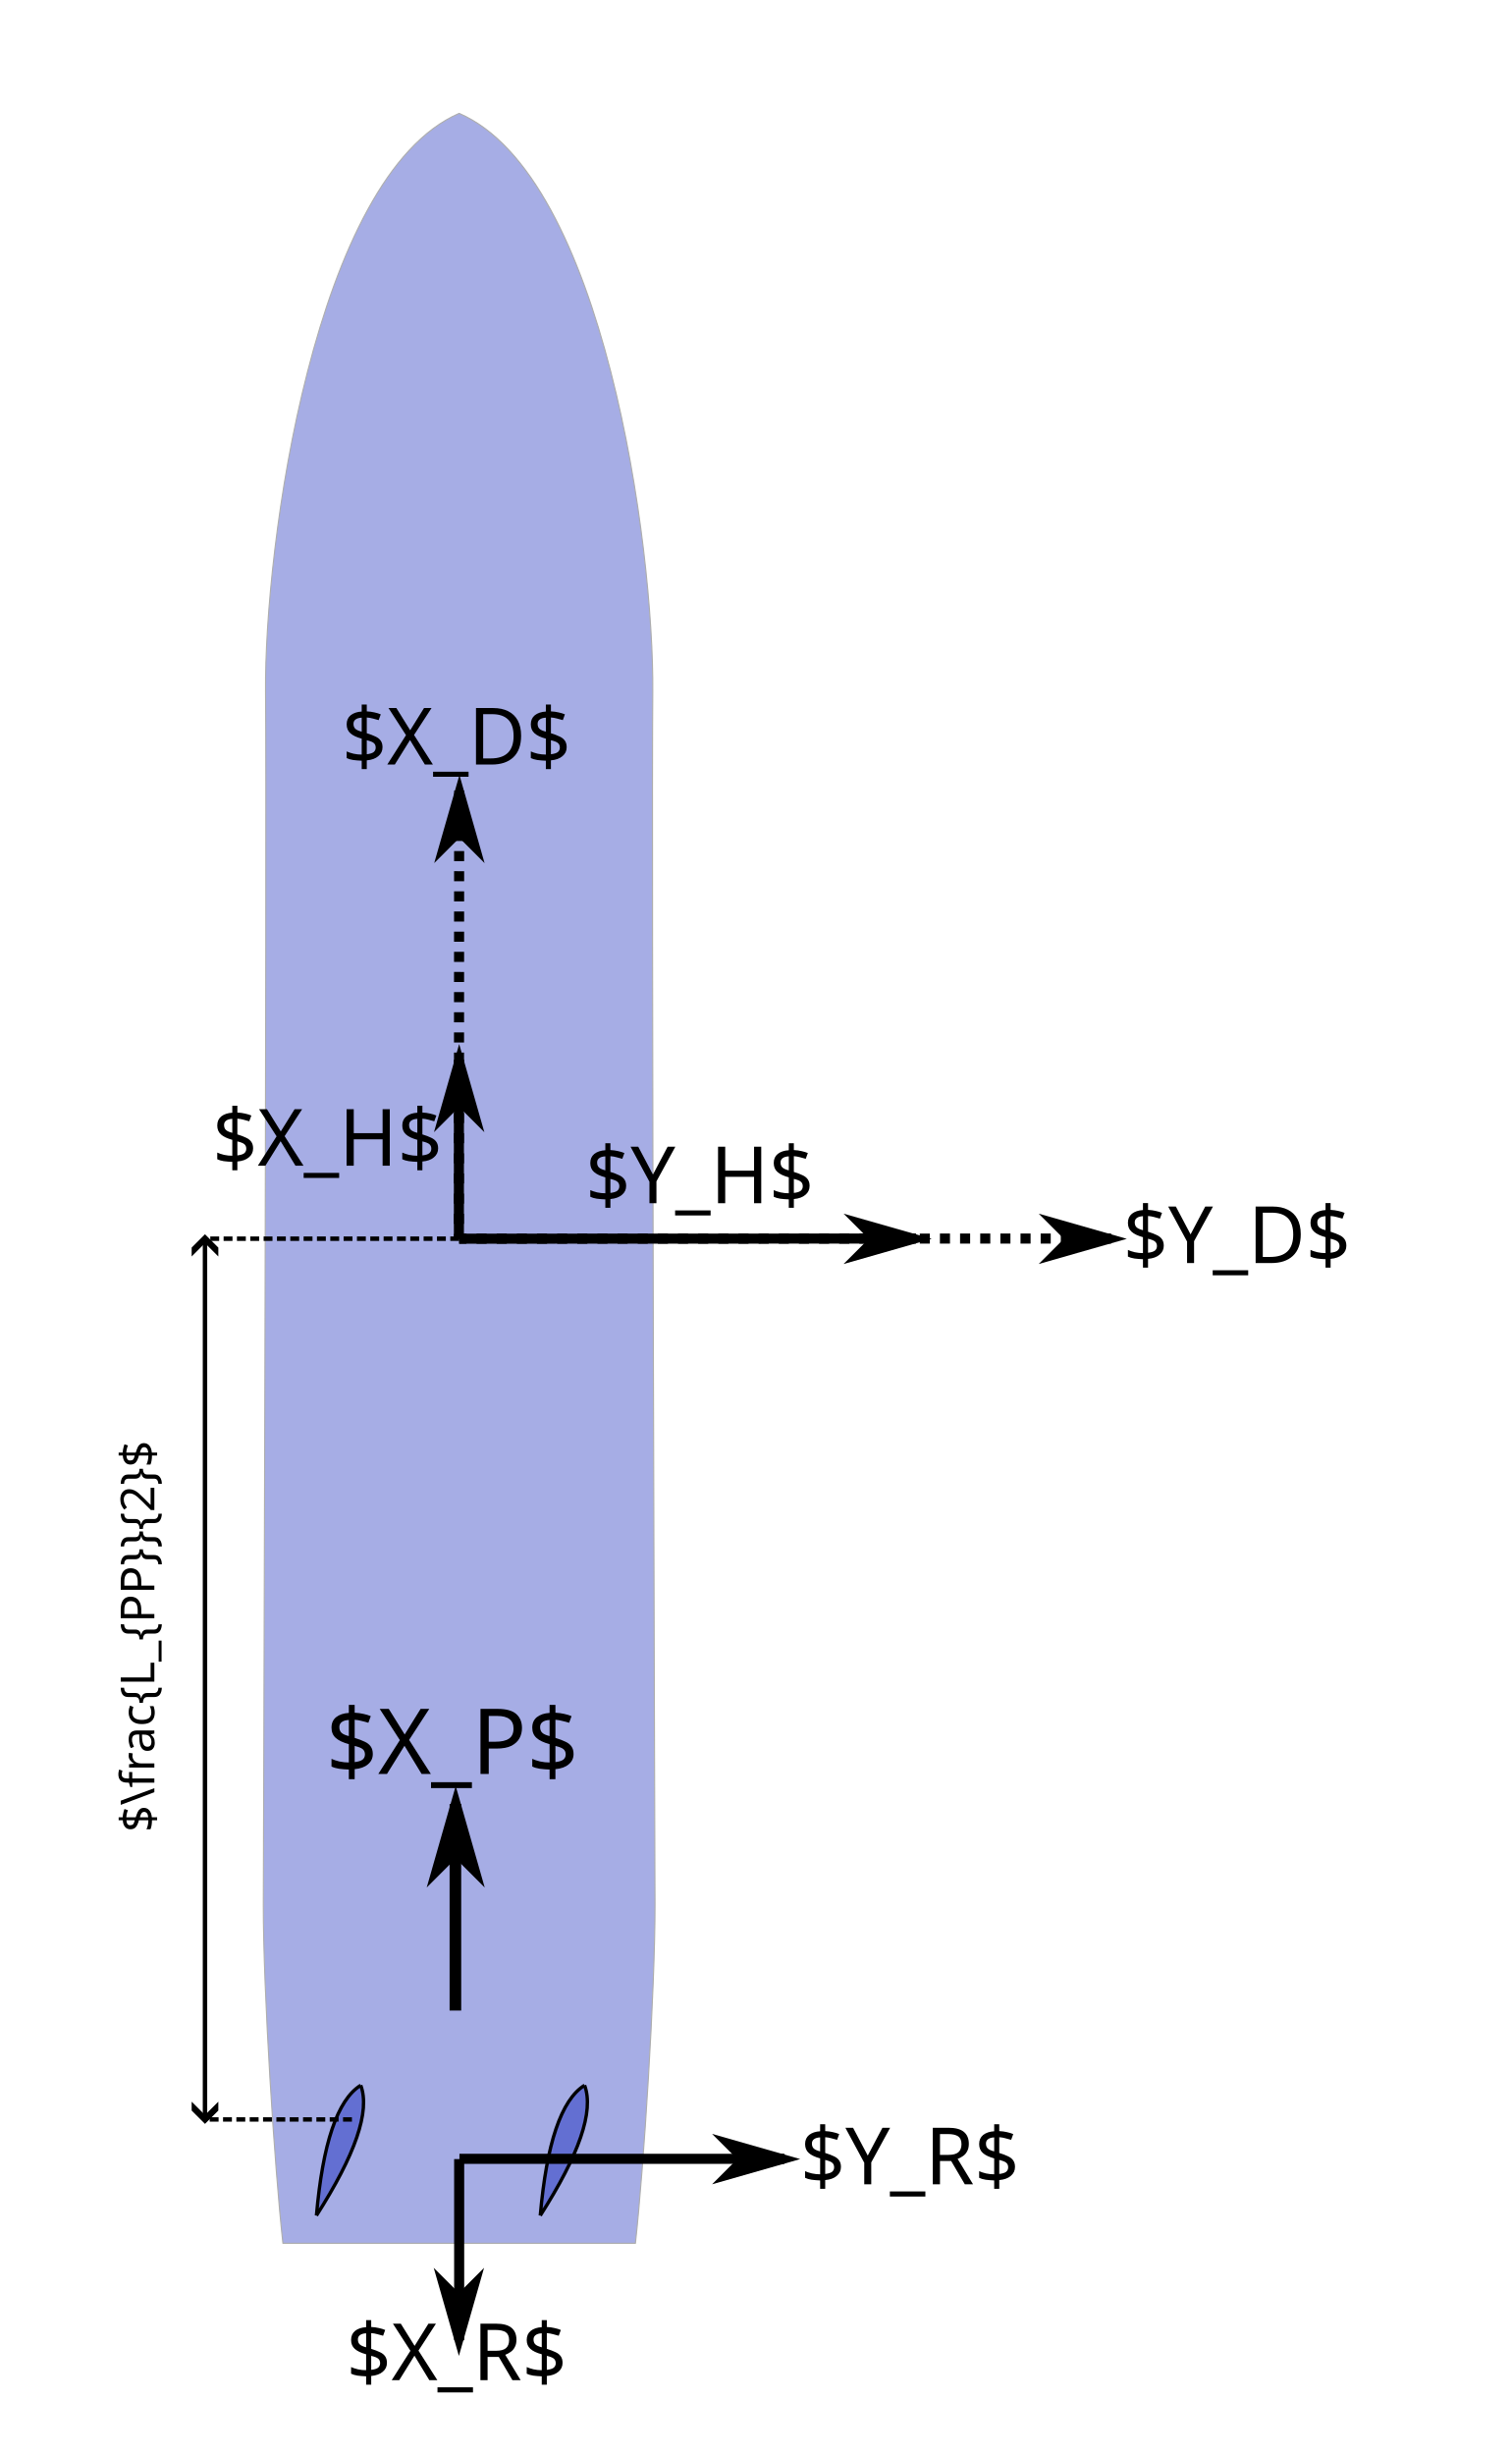
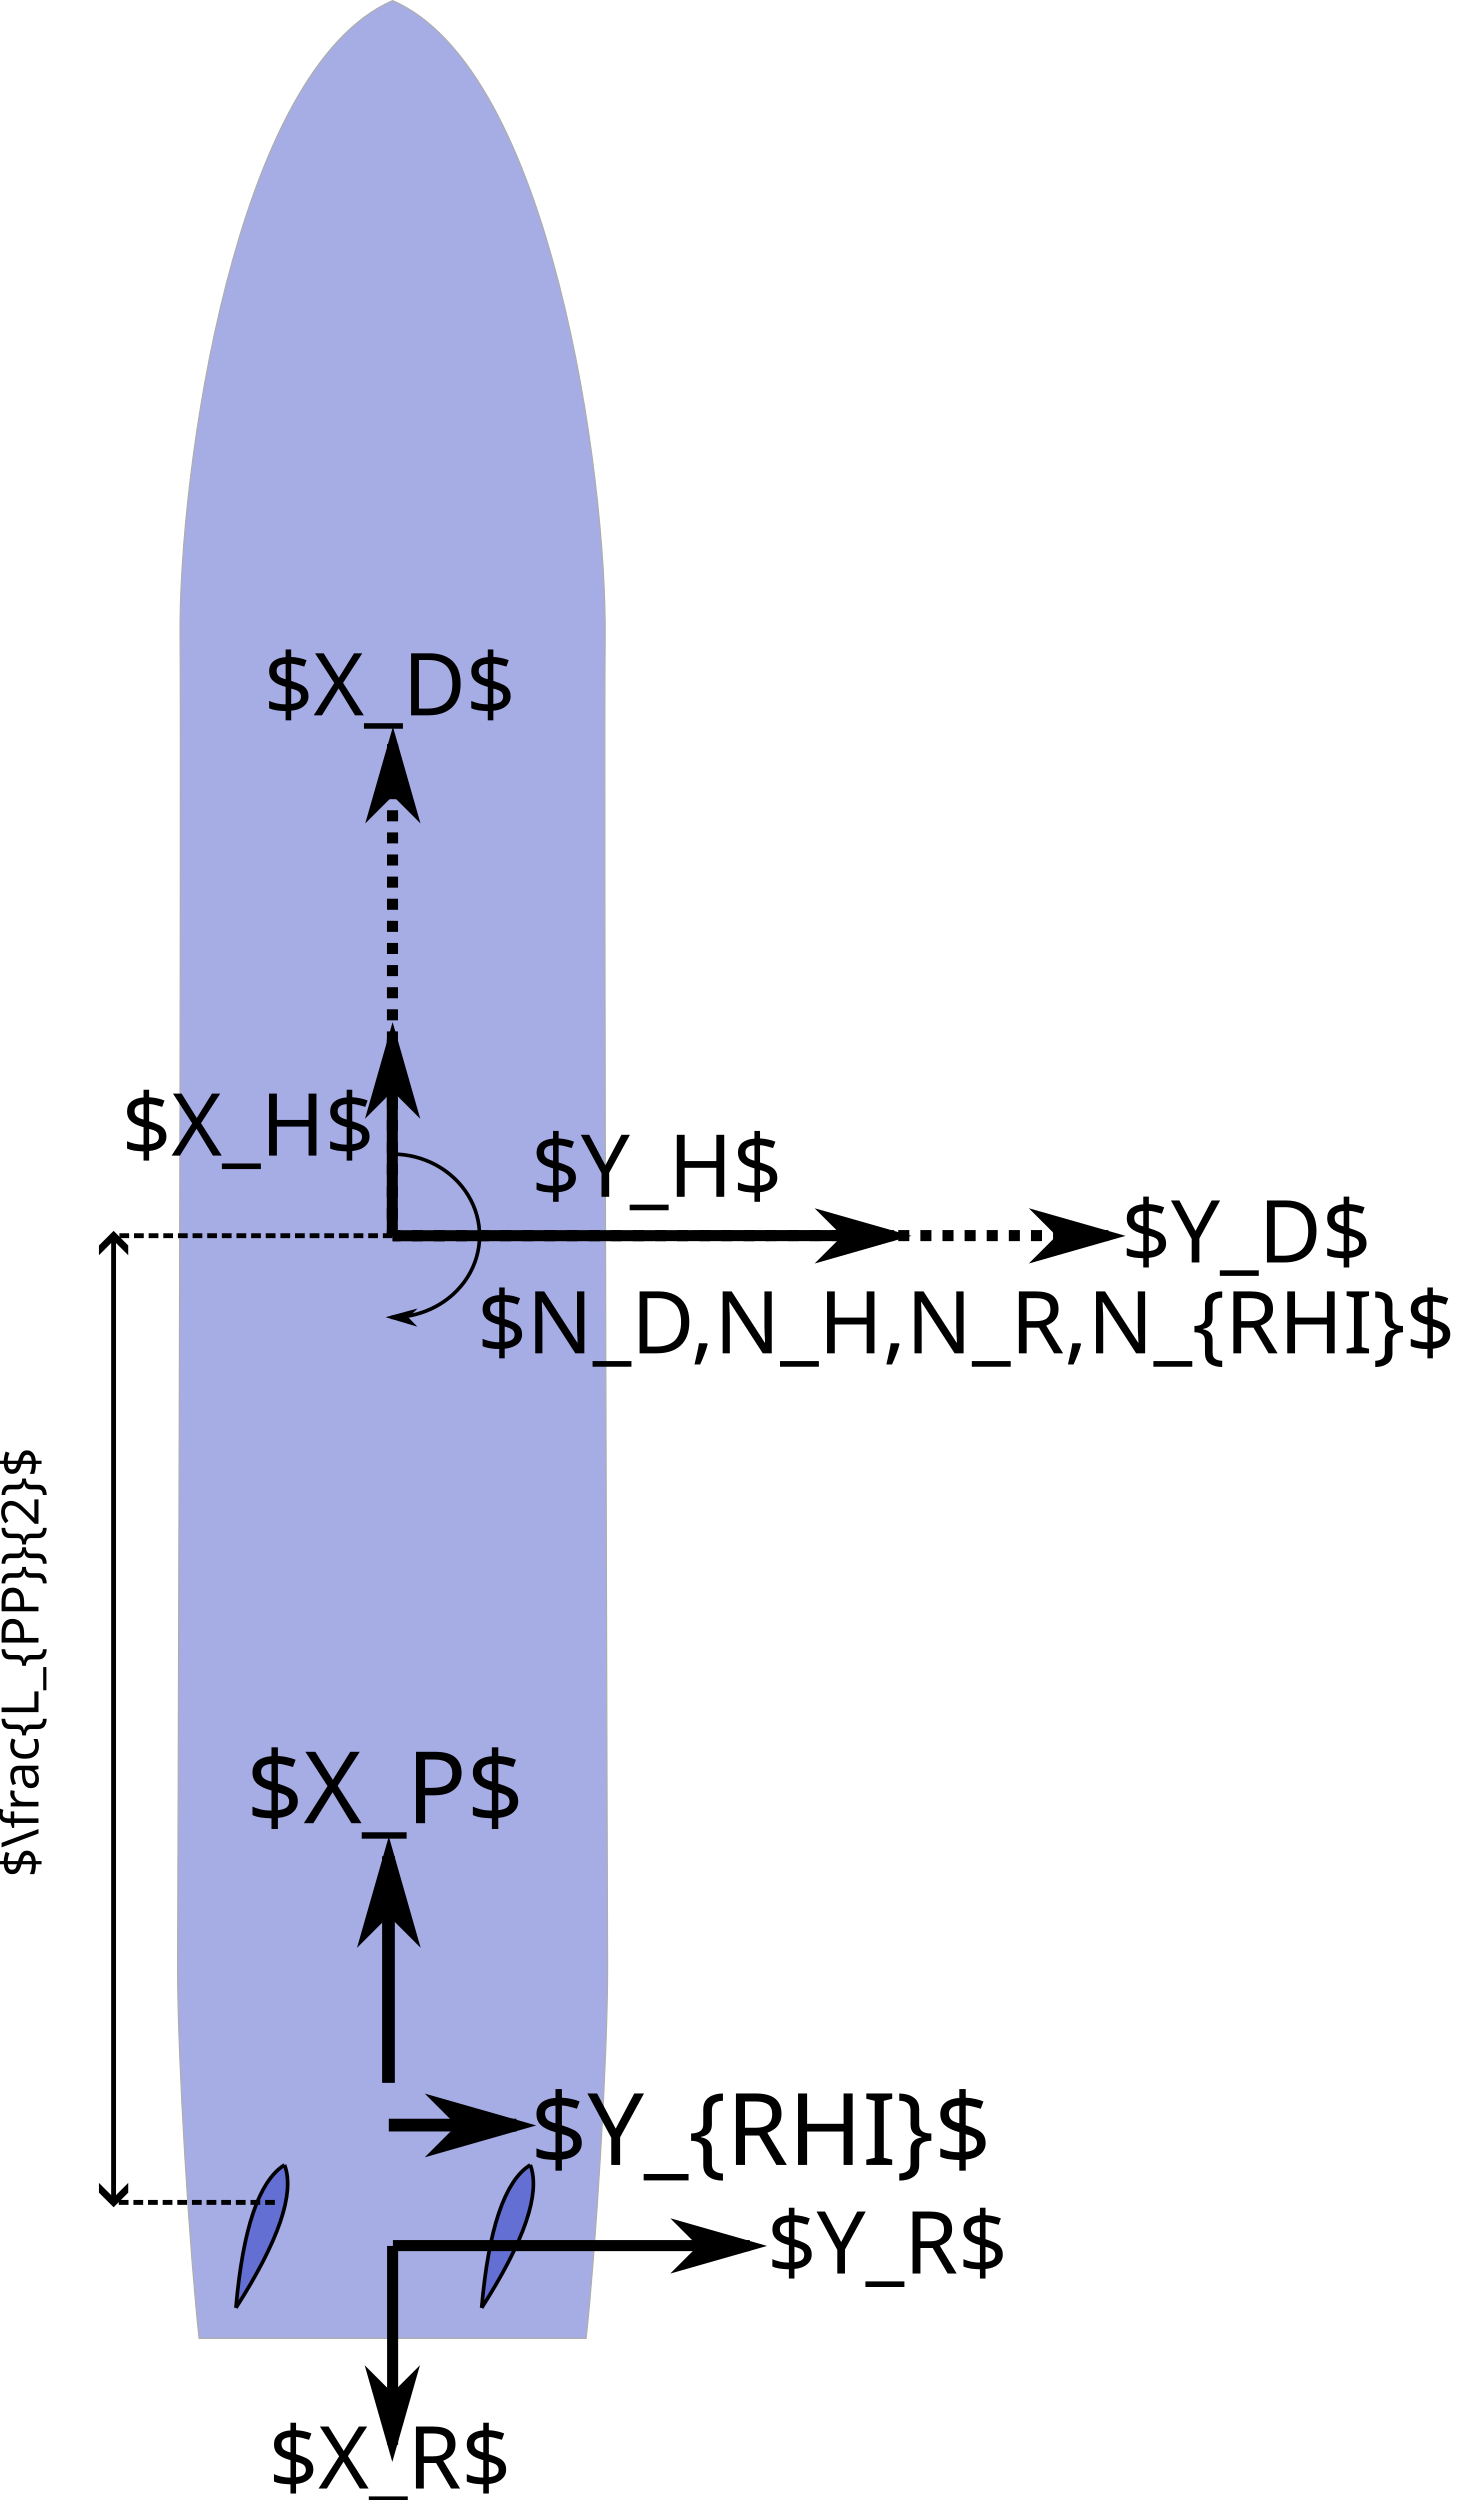
- <svg xmlns="http://www.w3.org/2000/svg" width="170mm" height="276.127mm" viewBox="0 0 170 276.127" version="1.1" id="svg5" xml:space="preserve">
+ <svg xmlns="http://www.w3.org/2000/svg" width="149.401mm" height="256.193mm" viewBox="0 0 149.401 256.193" version="1.1" id="svg5" xml:space="preserve">
  <defs id="defs2">
    <marker style="overflow:visible" id="marker22589" refX="0" refY="0" orient="auto-start-reverse" markerWidth="5" markerHeight="6" viewBox="0 0 5 6" preserveAspectRatio="xMidYMid">
      <path style="fill:context-stroke;fill-rule:evenodd;stroke:none" d="m 1,0 -3,3 h -2 l 3,-3 -3,-3 h 2 z" id="path22587" />
    </marker>
    <marker style="overflow:visible" id="Arrow4" refX="0" refY="0" orient="auto-start-reverse" markerWidth="5" markerHeight="6" viewBox="0 0 5 6" preserveAspectRatio="xMidYMid">
      <path style="fill:context-stroke;fill-rule:evenodd;stroke:none" d="m 1,0 -3,3 h -2 l 3,-3 -3,-3 h 2 z" id="path1741" />
    </marker>
    <linearGradient id="linearGradient18296">
      <stop style="stop-color:#7781d7;stop-opacity:1;" offset="0" id="stop18294" />
    </linearGradient>
    <rect x="410.356" y="703.464" width="82.898" height="63.095" id="rect2929" />
    <rect x="166.453" y="700.889" width="81.197" height="44.333" id="rect11198" />
    <rect x="122.669" y="504.307" width="65.423" height="73.549" id="rect11068" />
    <rect x="410.356" y="703.464" width="82.898" height="63.095" id="rect3683" />
    <rect x="410.356" y="703.464" width="82.898" height="63.095" id="rect3738" />
    <rect x="410.356" y="703.464" width="82.898" height="63.095" id="rect3762" />
    <rect x="410.356" y="703.464" width="82.898" height="63.095" id="rect6978" />
    <rect x="410.356" y="703.464" width="82.898" height="63.095" id="rect8227" />
    <marker style="overflow:visible" id="Arrow1L" refX="4.696" refY="-0.027" orient="auto-start-reverse" markerWidth="8.75" markerHeight="5" viewBox="0 0 8.75 5" preserveAspectRatio="xMidYMid">
      <path style="fill:context-stroke;fill-rule:evenodd;stroke:none" d="M 0,0 5,-5 -12.5,0 5,5 Z" id="arrow1L" transform="scale(-0.5)" />
    </marker>
    <marker style="overflow:visible" id="Arrow1L-2" refX="4.696" refY="-0.027" orient="auto-start-reverse" markerWidth="8.75" markerHeight="5" viewBox="0 0 8.75 5" preserveAspectRatio="xMidYMid">
      <path style="fill:context-stroke;fill-rule:evenodd;stroke:none" d="M 0,0 5,-5 -12.5,0 5,5 Z" id="arrow1L-3" transform="scale(-0.5)" />
    </marker>
    <marker style="overflow:visible" id="Arrow1L-2-9" refX="4.696" refY="-0.027" orient="auto-start-reverse" markerWidth="8.75" markerHeight="5" viewBox="0 0 8.75 5" preserveAspectRatio="xMidYMid">
      <path style="fill:context-stroke;fill-rule:evenodd;stroke:none" d="M 0,0 5,-5 -12.5,0 5,5 Z" id="arrow1L-3-2" transform="scale(-0.5)" />
    </marker>
  </defs>
-   <g id="layer1" style="display:inline" transform="translate(-8.1093,-20.87334)">
+   <g id="layer1" style="display:inline" transform="translate(-19.5299,-33.56276)">
    <g id="g555" transform="matrix(1.259099,0,0,1.259099,-69.1755,-27.20953)">
      <a id="a4772" style="fill:#7781d7;fill-opacity:0.652;stroke:#adadad;stroke-opacity:1">
        <path id="path1055" style="display:inline;fill:#7781d7;fill-opacity:0.652;stroke:#adadad;stroke-width:0.1;stroke-linejoin:round;stroke-opacity:1;paint-order:markers fill stroke" d="m 84.909,208.336 c -0.014,7.599 1.001,23.553 1.75,30.249 h 15.747 15.747 c 0.749,-6.696 1.764,-22.65 1.75,-30.249 0,0 -0.322,-95.214 -0.2,-108.291 0.122,-13.077 -4.373,-46.129 -17.297,-51.729 -12.924,5.599 -17.419,38.652 -17.297,51.729 0.122,13.077 -0.2,108.291 -0.2,108.291 z" />
      </a>
      <g id="g2726" transform="rotate(20,97.86245,269.0933)">
        <path id="path7777-0" style="display:inline;fill:#404ec7;fill-opacity:0.652;stroke:#000000;stroke-width:0.3;stroke-linejoin:round;stroke-dasharray:none;stroke-opacity:1" d="m 97.398,221.773 c 1.607,1.876 1.66,6.021 0.261,12.286 m -0.261,-12.286 c -1.526,1.942 -1.403,6.085 0.261,12.286" />
      </g>
      <g id="g2726-3" transform="rotate(20,87.86245,212.3805)" style="display:inline">
        <path id="path7777-0-5" style="display:inline;fill:#404ec7;fill-opacity:0.652;stroke:#000000;stroke-width:0.3;stroke-linejoin:round;stroke-dasharray:none;stroke-opacity:1" d="m 97.398,221.773 c 1.607,1.876 1.66,6.021 0.261,12.286 m -0.261,-12.286 c -1.526,1.942 -1.403,6.085 0.261,12.286" />
      </g>
      <path style="display:none;fill:#5a63fe;fill-opacity:1;stroke:#b90303;stroke-width:0.3;stroke-linejoin:round;stroke-dasharray:none;stroke-opacity:1;paint-order:markers fill stroke" d="M 102.406,48.317 V 243.94" id="path5693" />
    </g>
    <g id="global_reference_frame" style="display:none" transform="translate(44.74468,-9.939022)">
      <path style="display:inline;fill:#000000;fill-opacity:0.652;stroke:#000000;stroke-width:0.5;stroke-linejoin:round;stroke-dasharray:none;stroke-opacity:1;marker-start:url(#Arrow1L-2)" d="m 57.661,106.229 v 52.551" id="path238" />
      <path style="display:inline;fill:#000000;fill-opacity:0.652;stroke:#000000;stroke-width:0.5;stroke-linejoin:round;stroke-dasharray:none;stroke-opacity:1;marker-start:url(#Arrow1L-2-9)" d="M 124.42,158.767 H 57.675" id="path238-7" />
    </g>
    <g id="g6104" transform="matrix(1.259099,0,0,1.259099,-69.1755,-27.20953)">
      <path style="display:inline;fill:#94952d;fill-opacity:0.652;stroke:#000000;stroke-width:0.9;stroke-linejoin:round;stroke-dasharray:none;stroke-opacity:1;marker-start:url(#Arrow1L)" d="M 102.406,247.247 V 231.06" id="V" />
      <text xml:space="preserve" style="font-size:7.056px;line-height:1.5;font-family:'Baskerville Old Face';-inkscape-font-specification:'Baskerville Old Face, Normal';display:inline;fill:#000000;fill-opacity:1;stroke:none;stroke-width:0.3;stroke-linejoin:round;stroke-dasharray:none;stroke-opacity:1;paint-order:markers fill stroke" x="92.312" y="250.81" id="text5983">
        <tspan style="fill:#000000;fill-opacity:1;stroke:none;stroke-width:0.3" x="92.312" y="250.81" id="tspan6035">$X_R$</tspan>
      </text>
    </g>
    <g id="g6276" transform="matrix(0,1.259099,-1.259099,0,350.7208,134.7478)">
      <path style="display:inline;fill:#94952d;fill-opacity:0.652;stroke:#000000;stroke-width:0.9;stroke-linejoin:round;stroke-dasharray:none;stroke-opacity:1;marker-start:url(#Arrow1L)" d="m 102.406,202.01 v 29.049" id="path6270" />
      <text xml:space="preserve" style="font-size:7.056px;line-height:1.5;font-family:'Baskerville Old Face';-inkscape-font-specification:'Baskerville Old Face, Normal';display:inline;fill:#000000;fill-opacity:1;stroke:none;stroke-width:0.3;stroke-linejoin:round;stroke-dasharray:none;stroke-opacity:1;paint-order:markers fill stroke" x="-200.612" y="104.68" id="text6274" transform="rotate(-90)">
        <tspan style="fill:#000000;fill-opacity:1;stroke:none;stroke-width:0.3" x="-200.612" y="104.68" id="tspan6272">$Y_R$</tspan>
      </text>
    </g>
-     <g id="g6460" transform="matrix(0,1.450481,-1.450481,0,408.2745,-81.46954)" style="display:none">
+     <g id="g6460" transform="matrix(0,1.450481,-1.450481,0,431.1217,-58.50051)" style="display:none">
      <g id="g6477">
-         <path style="display:inline;fill:#94952d;fill-opacity:0.652;stroke:#f6ce01;stroke-width:0.9;stroke-linejoin:round;stroke-dasharray:none;stroke-opacity:1;marker-start:url(#Arrow1L)" d="m 102.406,202.01 v 29.049" id="path6454" />
+         <path style="display:inline;fill:#94952d;fill-opacity:0.652;stroke:#000000;stroke-width:0.9;stroke-linejoin:round;stroke-dasharray:none;stroke-opacity:1;marker-start:url(#Arrow1L)" d="m 102.406,202.01 v 29.049" id="path6454" />
        <text xml:space="preserve" style="font-size:7.056px;line-height:1.5;font-family:'Baskerville Old Face';-inkscape-font-specification:'Baskerville Old Face, Normal';display:inline;fill:#000000;fill-opacity:1;stroke:none;stroke-width:0.3;stroke-linejoin:round;stroke-dasharray:none;stroke-opacity:1;paint-order:markers fill stroke" x="-200.612" y="104.68" id="text6458" transform="rotate(-90)">
          <tspan style="fill:#000000;fill-opacity:1;stroke:none;stroke-width:0.3" x="-200.612" y="104.68" id="tspan6456">$Y_R$</tspan>
        </text>
      </g>
      <g id="g6468" style="display:inline" transform="rotate(-90,102.43,231.0596)">
-         <path style="display:inline;fill:#94952d;fill-opacity:0.652;stroke:#f6ce01;stroke-width:0.9;stroke-linejoin:round;stroke-dasharray:none;stroke-opacity:1;marker-start:url(#Arrow1L)" d="m 102.406,215.044 v 16.015" id="path6462" />
+         <path style="display:inline;fill:#94952d;fill-opacity:0.652;stroke:#000000;stroke-width:0.9;stroke-linejoin:round;stroke-dasharray:none;stroke-opacity:1;marker-start:url(#Arrow1L)" d="m 102.406,215.044 v 16.015" id="path6462" />
        <text xml:space="preserve" style="font-size:7.056px;line-height:1.5;font-family:'Baskerville Old Face';-inkscape-font-specification:'Baskerville Old Face, Normal';display:inline;fill:#000000;fill-opacity:1;stroke:none;stroke-width:0.3;stroke-linejoin:round;stroke-dasharray:none;stroke-opacity:1;paint-order:markers fill stroke" x="92.36" y="210.716" id="text6466">
          <tspan style="fill:#000000;fill-opacity:1;stroke:none;stroke-width:0.3" x="92.36" y="210.716" id="tspan6464">$X_R$</tspan>
        </text>
      </g>
    </g>
    <g id="g6568" transform="matrix(0,1.259099,-1.259099,0,350.6905,31.25694)">
      <g id="g6558">
-         <path style="display:inline;fill:#94952d;fill-opacity:0.652;stroke:#000000;stroke-width:0.9;stroke-linejoin:round;stroke-dasharray:0.9,0.9;stroke-opacity:1;marker-start:url(#Arrow1L);stroke-dashoffset:0" d="m 102.393,172.806 0.013,58.254" id="path6552" />
+         <path style="display:inline;fill:#94952d;fill-opacity:0.652;stroke:#000000;stroke-width:0.9;stroke-linejoin:round;stroke-dasharray:0.9, 0.9;stroke-dashoffset:0;stroke-opacity:1;marker-start:url(#Arrow1L)" d="m 102.393,172.806 0.013,58.254" id="path6552" />
        <text xml:space="preserve" style="font-size:7.056px;line-height:1.5;font-family:'Baskerville Old Face';-inkscape-font-specification:'Baskerville Old Face, Normal';display:inline;fill:#000000;fill-opacity:1;stroke:none;stroke-width:0.3;stroke-linejoin:round;stroke-dasharray:none;stroke-opacity:1;paint-order:markers fill stroke" x="-171.745" y="104.582" id="text6556" transform="rotate(-90)">
          <tspan style="fill:#000000;fill-opacity:1;stroke:none;stroke-width:0.3" x="-171.745" y="104.582" id="tspan6554">$Y_D$</tspan>
        </text>
      </g>
      <g id="g6566" style="display:inline" transform="rotate(-90,102.43,231.0596)">
-         <path style="display:inline;fill:#7781d7;fill-opacity:1;fill-rule:evenodd;stroke:#000000;stroke-width:0.9;stroke-linejoin:round;stroke-dasharray:0.9,0.9;stroke-opacity:1;marker-start:url(#Arrow1L);stroke-dashoffset:0" d="m 102.43,191.007 -0.024,40.052" id="path6560" />
+         <path style="display:inline;fill:#7781d7;fill-opacity:1;fill-rule:evenodd;stroke:#000000;stroke-width:0.9;stroke-linejoin:round;stroke-dasharray:0.9, 0.9;stroke-dashoffset:0;stroke-opacity:1;marker-start:url(#Arrow1L)" d="m 102.43,191.007 -0.024,40.052" id="path6560" />
        <text xml:space="preserve" style="font-size:7.056px;line-height:1.5;font-family:'Baskerville Old Face';-inkscape-font-specification:'Baskerville Old Face, Normal';display:inline;fill:#000000;fill-opacity:1;stroke:none;stroke-width:0.3;stroke-linejoin:round;stroke-dasharray:none;stroke-opacity:1;paint-order:markers fill stroke" x="91.941" y="188.679" id="text6564">
          <tspan style="fill:#000000;fill-opacity:1;stroke:none;stroke-width:0.3" x="91.941" y="188.679" id="tspan6570">$X_D$</tspan>
        </text>
      </g>
    </g>
    <g id="g6495" transform="matrix(0,1.259099,-1.259099,0,350.6905,31.25694)" style="display:inline">
      <g id="g6485">
        <path style="display:inline;fill:#94952d;fill-opacity:0.652;stroke:#000000;stroke-width:0.9;stroke-linejoin:round;stroke-dasharray:none;stroke-opacity:1;marker-start:url(#Arrow1L)" d="m 102.393,190.239 0.013,40.82" id="path6479" />
        <text xml:space="preserve" style="font-size:7.056px;line-height:1.5;font-family:'Baskerville Old Face';-inkscape-font-specification:'Baskerville Old Face, Normal';display:inline;fill:#000000;fill-opacity:1;stroke:none;stroke-width:0.3;stroke-linejoin:round;stroke-dasharray:none;stroke-opacity:1;paint-order:markers fill stroke" x="-219.783" y="99.239" id="text6483" transform="rotate(-90)">
          <tspan style="fill:#000000;fill-opacity:1;stroke:none;stroke-width:0.3" x="-219.783" y="99.239" id="tspan6481">$Y_H$</tspan>
        </text>
      </g>
      <g id="g6493" style="display:inline" transform="rotate(-90,102.43,231.0596)">
        <path style="display:inline;fill:#94952d;fill-opacity:0.652;stroke:#000000;stroke-width:0.9;stroke-linejoin:round;stroke-dasharray:none;stroke-opacity:1;marker-start:url(#Arrow1L)" d="m 102.406,215.044 v 16.015" id="path6487" />
        <text xml:space="preserve" style="font-size:7.056px;line-height:1.5;font-family:'Baskerville Old Face';-inkscape-font-specification:'Baskerville Old Face, Normal';display:inline;fill:#000000;fill-opacity:1;stroke:none;stroke-width:0.3;stroke-linejoin:round;stroke-dasharray:none;stroke-opacity:1;paint-order:markers fill stroke" x="80.378" y="224.516" id="text6491">
          <tspan style="fill:#000000;fill-opacity:1;stroke:none;stroke-width:0.3" x="80.378" y="224.516" id="tspan6489">$X_H$</tspan>
        </text>
      </g>
    </g>
    <g id="g19530" transform="matrix(0,1.450481,-1.450481,0,394.5224,98.43717)" style="display:inline">
      <g id="g19528" style="display:inline" transform="rotate(-90,102.43,231.0596)">
        <path style="display:inline;fill:#922d95;fill-opacity:0.652;stroke:#000000;stroke-width:0.9;stroke-linejoin:round;stroke-dasharray:none;stroke-opacity:1;marker-start:url(#Arrow1L)" d="m 102.406,215.044 v 16.015" id="path19522" />
        <text xml:space="preserve" style="font-size:7.056px;line-height:1.5;font-family:'Baskerville Old Face';-inkscape-font-specification:'Baskerville Old Face, Normal';display:inline;fill:#000000;fill-opacity:1;stroke:none;stroke-width:0.3;stroke-linejoin:round;stroke-dasharray:none;stroke-opacity:1;paint-order:markers fill stroke" x="92.36" y="212.716" id="text19526">
          <tspan style="fill:#000000;fill-opacity:1;stroke:none;stroke-width:0.3" x="92.36" y="212.716" id="tspan19524">$X_P$</tspan>
        </text>
      </g>
    </g>
    <path style="fill:#922d95;fill-opacity:0.652;fill-rule:evenodd;stroke:#000000;stroke-width:0.5;stroke-linejoin:round;stroke-dasharray:1, 0.5;stroke-dashoffset:0;stroke-opacity:1;paint-order:markers fill stroke" d="M 47.7,259.259 H 31.17" id="path21354" />
    <path style="display:inline;fill:#922d95;fill-opacity:0.652;fill-rule:evenodd;stroke:#000000;stroke-width:0.5;stroke-linejoin:round;stroke-dasharray:1, 0.5;stroke-dashoffset:0;stroke-opacity:1;paint-order:markers fill stroke" d="M 59.764,160.196 H 31.17" id="path21354-0" />
-     <path style="fill:#922d95;fill-opacity:0.652;fill-rule:evenodd;stroke:#000000;stroke-width:0.5;stroke-linejoin:round;stroke-dasharray:none;stroke-dashoffset:0;stroke-opacity:1;paint-order:markers fill stroke;marker-start:url(#Arrow4);marker-end:url(#marker22589)" d="M 31.17,259.259 V 160.196" id="path22218" />
-     <text xml:space="preserve" style="font-style:normal;font-variant:normal;font-weight:normal;font-stretch:normal;font-size:5.292px;line-height:1.5;font-family:'Baskerville Old Face';-inkscape-font-specification:'Baskerville Old Face, Normal';font-variant-ligatures:normal;font-variant-caps:normal;font-variant-numeric:normal;font-variant-east-asian:normal;display:inline;fill:#000000;fill-opacity:1;stroke:none;stroke-width:0.435;stroke-linejoin:round;stroke-dasharray:none;stroke-opacity:1;paint-order:markers fill stroke" x="-226.95" y="25.473" id="text19526-7" transform="rotate(-90)">
-       <tspan style="font-style:normal;font-variant:normal;font-weight:normal;font-stretch:normal;font-size:5.292px;font-family:'Baskerville Old Face';-inkscape-font-specification:'Baskerville Old Face, Normal';font-variant-ligatures:normal;font-variant-caps:normal;font-variant-numeric:normal;font-variant-east-asian:normal;fill:#000000;fill-opacity:1;stroke:none;stroke-width:0.435" x="-226.95" y="25.473" id="tspan22836">$\frac{L_{PP}}{2}$</tspan>
+     <path style="fill:#922d95;fill-opacity:0.652;fill-rule:evenodd;stroke:#000000;stroke-width:0.5;stroke-linejoin:round;stroke-dasharray:none;stroke-dashoffset:0;stroke-opacity:1;marker-start:url(#Arrow4);marker-end:url(#marker22589);paint-order:markers fill stroke" d="M 31.17,259.259 V 160.196" id="path22218" />
+     <text xml:space="preserve" style="font-style:normal;font-variant:normal;font-weight:normal;font-stretch:normal;font-size:5.292px;line-height:1.5;font-family:'Baskerville Old Face';-inkscape-font-specification:'Baskerville Old Face, Normal';font-variant-ligatures:normal;font-variant-caps:normal;font-variant-numeric:normal;font-variant-east-asian:normal;display:inline;fill:#000000;fill-opacity:1;stroke:none;stroke-width:0.435;stroke-linejoin:round;stroke-dasharray:none;stroke-opacity:1;paint-order:markers fill stroke" x="-225.95" y="23.473" id="text19526-7" transform="rotate(-90)">
+       <tspan style="font-style:normal;font-variant:normal;font-weight:normal;font-stretch:normal;font-size:5.292px;font-family:'Baskerville Old Face';-inkscape-font-specification:'Baskerville Old Face, Normal';font-variant-ligatures:normal;font-variant-caps:normal;font-variant-numeric:normal;font-variant-east-asian:normal;fill:#000000;fill-opacity:1;stroke:none;stroke-width:0.435" x="-225.95" y="23.473" id="tspan22836">$\frac{L_{PP}}{2}$</tspan>
    </text>
+     <path style="fill:none;fill-opacity:0.652;fill-rule:evenodd;stroke:#000000;stroke-width:0.375;stroke-linejoin:round;stroke-dasharray:none;stroke-dashoffset:0;stroke-opacity:1;marker-end:url(#Arrow1L-2-9);paint-order:markers fill stroke" id="path27737" d="m 59.734,151.83 a 8.944,8.366 0 0 1 7.765,4.215 8.944,8.366 0 0 1 -0.059,8.397 8.944,8.366 0 0 1 -7.823,4.119" />
+     <text xml:space="preserve" style="font-size:8.884px;line-height:1.5;font-family:'Baskerville Old Face';-inkscape-font-specification:'Baskerville Old Face, Normal';display:inline;fill:#000000;fill-opacity:1;stroke:none;stroke-width:0.378;stroke-linejoin:round;stroke-dasharray:none;stroke-opacity:1;paint-order:markers fill stroke" x="68.439" y="172.246" id="text6491-2">
+       <tspan style="fill:#000000;fill-opacity:1;stroke:none;stroke-width:0.378" x="68.439" y="172.246" id="tspan6489-0">$N_D,N_H,N_R,N_{RHI}$</tspan>
+     </text>
+     <g id="g28397" transform="matrix(0,1.450481,-1.450481,0,394.5224,102.7991)" style="display:inline">
+       <g id="g28387">
+         <path style="display:inline;fill:#94952d;fill-opacity:0.652;stroke:#000000;stroke-width:0.9;stroke-linejoin:round;stroke-dasharray:none;stroke-opacity:1;marker-start:url(#Arrow1L)" d="m 102.406,222.045 v 9.015" id="path28381" />
+         <text xml:space="preserve" style="font-size:7.056px;line-height:1.5;font-family:'Baskerville Old Face';-inkscape-font-specification:'Baskerville Old Face, Normal';display:inline;fill:#000000;fill-opacity:1;stroke:none;stroke-width:0.3;stroke-linejoin:round;stroke-dasharray:none;stroke-opacity:1;paint-order:markers fill stroke" x="-221.065" y="105.219" id="text28385" transform="rotate(-90)">
+           <tspan style="fill:#000000;fill-opacity:1;stroke:none;stroke-width:0.3" x="-221.065" y="105.219" id="tspan28383">$Y_{RHI}$</tspan>
+         </text>
+       </g>
+     </g>
  </g>
</svg>
